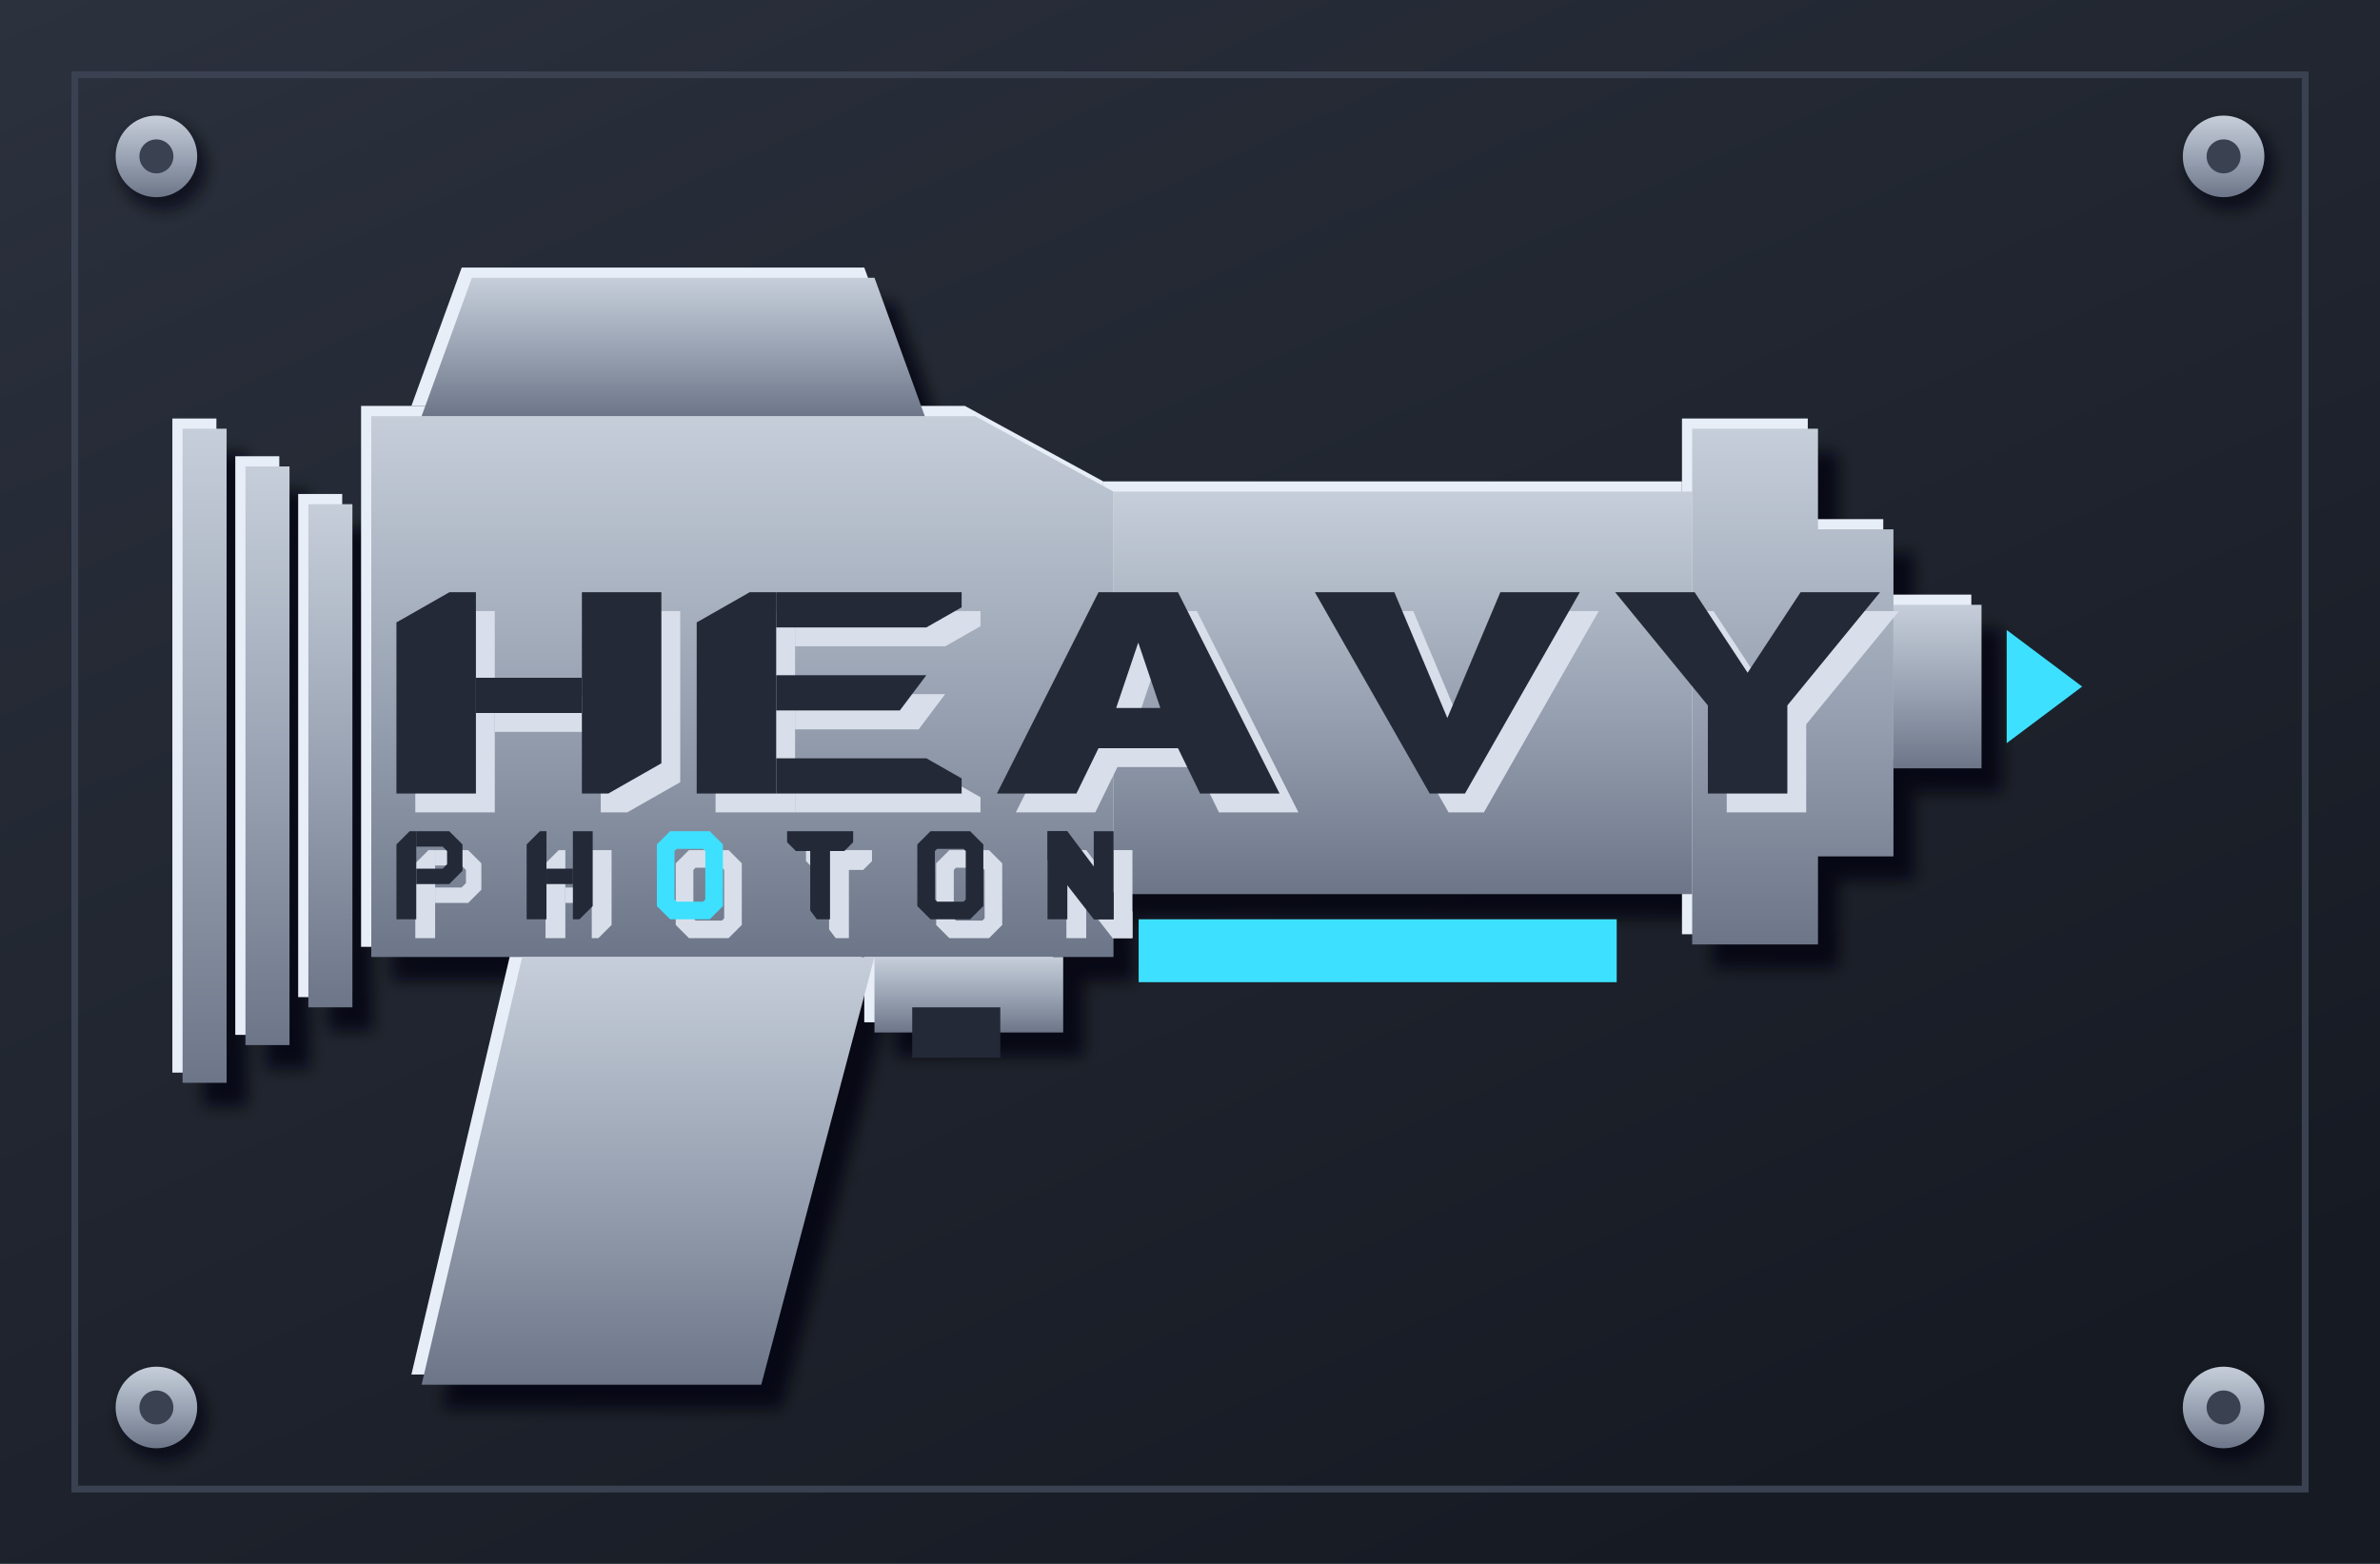
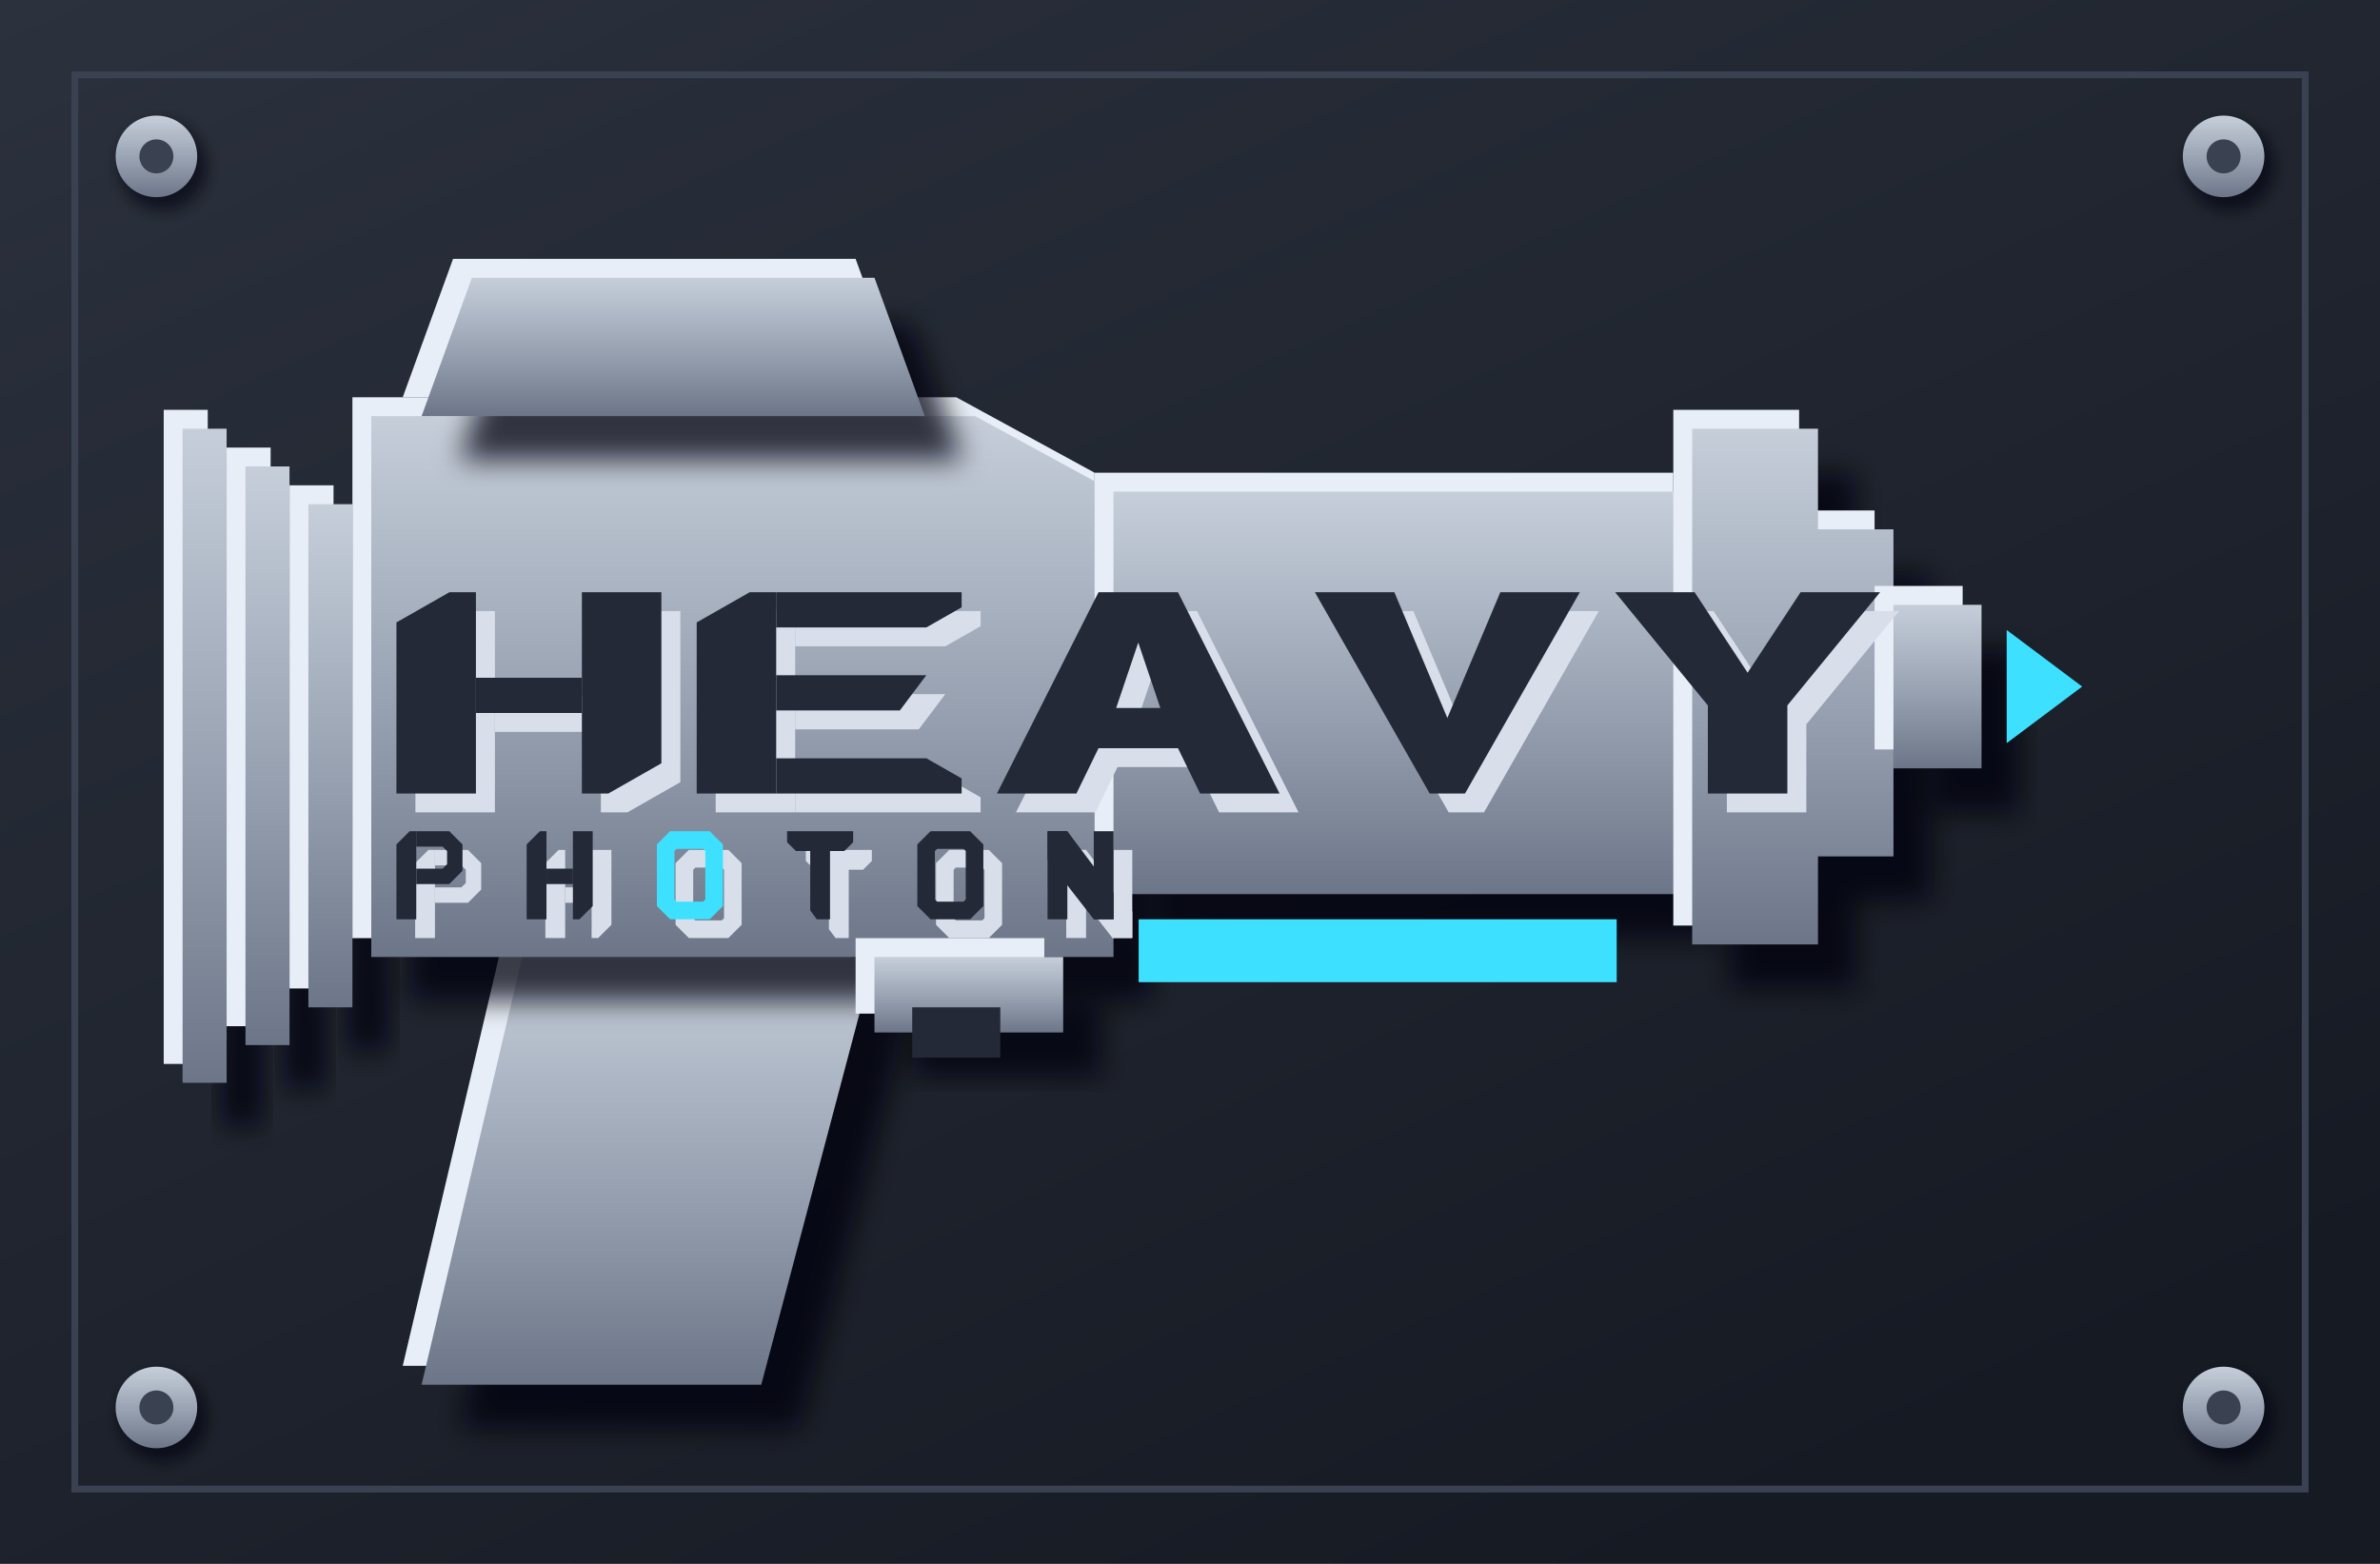
<svg xmlns="http://www.w3.org/2000/svg" viewBox="0 0 700 460" width="700" height="460">
  <defs>
    <linearGradient id="plate3" x1="0" y1="0" x2="0.7" y2="1">
      <stop offset="0" stop-color="#2B313D" />
      <stop offset="1" stop-color="#161A23" />
    </linearGradient>
    <linearGradient id="steel3" x1="0" y1="0" x2="0" y2="1">
      <stop offset="0" stop-color="#C6CEDA" />
      <stop offset="0.55" stop-color="#96A0B0" />
      <stop offset="1" stop-color="#6C7688" />
    </linearGradient>
    <filter id="soften3" x="-20%" y="-20%" width="140%" height="140%">
      <feGaussianBlur stdDeviation="2.2" />
    </filter>
  </defs>
  <rect width="700" height="460" fill="url(#plate3)" />
  <rect x="22" y="22" width="656" height="416" fill="none" stroke="#3A4150" stroke-width="2" />
  <circle cx="48" cy="49" r="13" fill="#04060A" opacity="0.6" filter="url(#soften3)" />
  <circle cx="46" cy="46" r="12" fill="url(#steel3)" />
  <circle cx="46" cy="46" r="5" fill="#3A4150" />
  <circle cx="656" cy="49" r="13" fill="#04060A" opacity="0.6" filter="url(#soften3)" />
  <circle cx="654" cy="46" r="12" fill="url(#steel3)" />
  <circle cx="654" cy="46" r="5" fill="#3A4150" />
  <circle cx="48" cy="417" r="13" fill="#04060A" opacity="0.6" filter="url(#soften3)" />
  <circle cx="46" cy="414" r="12" fill="url(#steel3)" />
  <circle cx="46" cy="414" r="5" fill="#3A4150" />
  <circle cx="656" cy="417" r="13" fill="#04060A" opacity="0.6" filter="url(#soften3)" />
  <circle cx="654" cy="414" r="12" fill="url(#steel3)" />
  <circle cx="654" cy="414" r="5" fill="#3A4150" />
-   <g fill="#04060A" opacity="0.75" filter="url(#soften3)" transform="translate(6 7)">
-     <g transform="translate(50 4) scale(1.85)">
-       <rect x="2" y="66" width="7" height="104" />
-       <rect x="12" y="72" width="7" height="92" />
-       <rect x="22" y="78" width="7" height="80" />
-       <path d="M32,64 L128,64 L150,76 L150,150 L32,150 Z" />
-       <path d="M56,150 L112,150 L94,218 L40,218 Z" />
-       <rect x="112" y="150" width="30" height="12" />
-       <path d="M48,42 L112,42 L120,64 L40,64 Z" />
-       <path d="M150,76 L242,76 L242,140 L150,140 Z" />
-       <path d="M242,66 L262,66 L262,82 L274,82 L274,134 L262,134 L262,148 L242,148 Z" />
-       <rect x="274" y="94" width="14" height="26" />
-     </g>
-   </g>
-   <g fill="#E8EEF7" transform="translate(-3 -3)">
-     <g transform="translate(50 4) scale(1.85)">
-       <rect x="2" y="66" width="7" height="104" />
-       <rect x="12" y="72" width="7" height="92" />
-       <rect x="22" y="78" width="7" height="80" />
-       <path d="M32,64 L128,64 L150,76 L150,150 L32,150 Z" />
-       <path d="M56,150 L112,150 L94,218 L40,218 Z" />
-       <rect x="112" y="150" width="30" height="12" />
-       <path d="M48,42 L112,42 L120,64 L40,64 Z" />
-       <path d="M150,76 L242,76 L242,140 L150,140 Z" />
-       <path d="M242,66 L262,66 L262,82 L274,82 L274,134 L262,134 L262,148 L242,148 Z" />
-       <rect x="274" y="94" width="14" height="26" />
-     </g>
-   </g>
-   <g fill="url(#steel3)">
-     <g transform="translate(50 4) scale(1.85)">
-       <rect x="2" y="66" width="7" height="104" />
-       <rect x="12" y="72" width="7" height="92" />
-       <rect x="22" y="78" width="7" height="80" />
-       <path d="M32,64 L128,64 L150,76 L150,150 L32,150 Z" />
-       <path d="M56,150 L112,150 L94,218 L40,218 Z" />
-       <rect x="112" y="150" width="30" height="12" />
-       <path d="M48,42 L112,42 L120,64 L40,64 Z" />
-       <path d="M150,76 L242,76 L242,140 L150,140 Z" />
-       <path d="M242,66 L262,66 L262,82 L274,82 L274,134 L262,134 L262,148 L242,148 Z" />
-       <rect x="274" y="94" width="14" height="26" />
-     </g>
-   </g>
-   <g transform="translate(50 4) scale(1.85)">
-     <g transform="translate(3 3)">
-       <g fill="#D8DFEA" transform="translate(36 92) scale(0.702 0.4)">
-         <g transform="translate(0.0 0)">
-           <rect x="18" y="34" width="24" height="14" />
-           <polygon points="0,12 12,0 18,0 18,80 0,80" />
-           <polygon points="42,0 60,0 60,68 48,80 42,80" />
-         </g>
-         <g transform="translate(68.0 0)">
+   <g id="gun" transform="translate(50 4) scale(1.85)">
+     <g id="fin-1">
+       <g fill="#04060A" opacity="0.75" filter="url(#soften3)" transform="translate(6 7)">
+         <rect x="2" y="66" width="7" height="104" />
+       </g>
+       <g fill="#E8EEF7" transform="translate(-3 -3)">
+         <rect x="2" y="66" width="7" height="104" />
+       </g>
+       <g fill="url(#steel3)">
+         <rect x="2" y="66" width="7" height="104" />
+       </g>
+     </g>
+     <g id="fin-2">
+       <g fill="#04060A" opacity="0.75" filter="url(#soften3)" transform="translate(6 7)">
+         <rect x="12" y="72" width="7" height="92" />
+       </g>
+       <g fill="#E8EEF7" transform="translate(-3 -3)">
+         <rect x="12" y="72" width="7" height="92" />
+       </g>
+       <g fill="url(#steel3)">
+         <rect x="12" y="72" width="7" height="92" />
+       </g>
+     </g>
+     <g id="fin-3">
+       <g fill="#04060A" opacity="0.75" filter="url(#soften3)" transform="translate(6 7)">
+         <rect x="22" y="78" width="7" height="80" />
+       </g>
+       <g fill="#E8EEF7" transform="translate(-3 -3)">
+         <rect x="22" y="78" width="7" height="80" />
+       </g>
+       <g fill="url(#steel3)">
+         <rect x="22" y="78" width="7" height="80" />
+       </g>
+     </g>
+     <g id="grip">
+       <g fill="#04060A" opacity="0.75" filter="url(#soften3)" transform="translate(6 7)">
+         <path d="M56,150 L112,150 L94,218 L40,218 Z" />
+       </g>
+       <g fill="#E8EEF7" transform="translate(-3 -3)">
+         <path d="M56,150 L112,150 L94,218 L40,218 Z" />
+       </g>
+       <g fill="url(#steel3)">
+         <path d="M56,150 L112,150 L94,218 L40,218 Z" />
+       </g>
+     </g>
+     <g id="body">
+       <g fill="#04060A" opacity="0.75" filter="url(#soften3)" transform="translate(6 7)">
+         <path d="M32,64 L128,64 L150,76 L150,150 L32,150 Z" />
+       </g>
+       <g fill="#E8EEF7" transform="translate(-3 -3)">
+         <path d="M32,64 L128,64 L150,76 L150,150 L32,150 Z" />
+       </g>
+       <g fill="url(#steel3)">
+         <path d="M32,64 L128,64 L150,76 L150,150 L32,150 Z" />
+       </g>
+     </g>
+     <g id="sight">
+       <g fill="#04060A" opacity="0.75" filter="url(#soften3)" transform="translate(6 7)">
+         <path d="M48,42 L112,42 L120,64 L40,64 Z" />
+       </g>
+       <g fill="#E8EEF7" transform="translate(-3 -3)">
+         <path d="M48,42 L112,42 L120,64 L40,64 Z" />
+       </g>
+       <g fill="url(#steel3)">
+         <path d="M48,42 L112,42 L120,64 L40,64 Z" />
+       </g>
+     </g>
+     <g id="trigger">
+       <g fill="#04060A" opacity="0.75" filter="url(#soften3)" transform="translate(6 7)">
+         <rect x="112" y="150" width="30" height="12" />
+       </g>
+       <g fill="#E8EEF7" transform="translate(-3 -3)">
+         <rect x="112" y="150" width="30" height="12" />
+       </g>
+       <g fill="url(#steel3)">
+         <rect x="112" y="150" width="30" height="12" />
+       </g>
+       <rect x="118" y="158" width="14" height="8" fill="#232936" />
+     </g>
+     <g id="barrel">
+       <g fill="#04060A" opacity="0.75" filter="url(#soften3)" transform="translate(6 7)">
+         <path d="M150,76 L242,76 L242,140 L150,140 Z" />
+       </g>
+       <g fill="#E8EEF7" transform="translate(-3 -3)">
+         <path d="M150,76 L242,76 L242,140 L150,140 Z" />
+       </g>
+       <g fill="url(#steel3)">
+         <path d="M150,76 L242,76 L242,140 L150,140 Z" />
+       </g>
+       <rect x="154" y="144" width="76" height="10" fill="#3EE0FF" />
+     </g>
+     <g id="muzzle">
+       <g fill="#04060A" opacity="0.75" filter="url(#soften3)" transform="translate(6 7)">
+         <path d="M242,66 L262,66 L262,82 L274,82 L274,134 L262,134 L262,148 L242,148 Z" />
+       </g>
+       <g fill="#E8EEF7" transform="translate(-3 -3)">
+         <path d="M242,66 L262,66 L262,82 L274,82 L274,134 L262,134 L262,148 L242,148 Z" />
+       </g>
+       <g fill="url(#steel3)">
+         <path d="M242,66 L262,66 L262,82 L274,82 L274,134 L262,134 L262,148 L242,148 Z" />
+       </g>
+     </g>
+     <g id="tip">
+       <g fill="#04060A" opacity="0.75" filter="url(#soften3)" transform="translate(6 7)">
+         <rect x="274" y="94" width="14" height="26" />
+       </g>
+       <g fill="#E8EEF7" transform="translate(-3 -3)">
+         <rect x="274" y="94" width="14" height="26" />
+       </g>
+       <g fill="url(#steel3)">
+         <rect x="274" y="94" width="14" height="26" />
+       </g>
+       <path d="M292,98 L304,107 L292,116 Z" fill="#3EE0FF" />
+     </g>
+     <g id="word-heavy" transform="translate(36 92) scale(0.702 0.4)">
+       <g id="heavy-h0" transform="translate(0.0 0)">
+         <g fill="#D8DFEA" transform="translate(4.3 7.5)">
+           <rect x="18" y="34" width="24" height="14" />
+           <polygon points="0,12 12,0 18,0 18,80 0,80" />
+           <polygon points="42,0 60,0 60,68 48,80 42,80" />
+         </g>
+         <g fill="#232936">
+           <rect x="18" y="34" width="24" height="14" />
+           <polygon points="0,12 12,0 18,0 18,80 0,80" />
+           <polygon points="42,0 60,0 60,68 48,80 42,80" />
+         </g>
+       </g>
+       <g id="heavy-e1" transform="translate(68.0 0)">
+         <g fill="#D8DFEA" transform="translate(4.3 7.5)">
          <polygon points="0,12 12,0 18,0 18,80 0,80" />
          <polygon points="18,0 60,0 60,6 52,14 18,14" />
          <polygon points="18,33 52,33 46,47 18,47" />
          <polygon points="18,66 52,66 60,74 60,80 18,80" />
        </g>
-         <g transform="translate(136.0 0)">
+         <g fill="#232936">
+           <polygon points="0,12 12,0 18,0 18,80 0,80" />
+           <polygon points="18,0 60,0 60,6 52,14 18,14" />
+           <polygon points="18,33 52,33 46,47 18,47" />
+           <polygon points="18,66 52,66 60,74 60,80 18,80" />
+         </g>
+       </g>
+       <g id="heavy-a2" transform="translate(136.0 0)">
+         <g fill="#D8DFEA" transform="translate(4.3 7.5)">
          <path fill-rule="evenodd" transform="translate(0 0)" d="M23,0 L41,0 L64,80 L46,80 L41,62 L23,62 L18,80 L0,80 Z M32,20 L37,46 L27,46 Z" />
        </g>
-         <g transform="translate(208.0 0)">
+         <g fill="#232936">
+           <path fill-rule="evenodd" transform="translate(0 0)" d="M23,0 L41,0 L64,80 L46,80 L41,62 L23,62 L18,80 L0,80 Z M32,20 L37,46 L27,46 Z" />
+         </g>
+       </g>
+       <g id="heavy-v3" transform="translate(208.0 0)">
+         <g fill="#D8DFEA" transform="translate(4.3 7.5)">
          <polygon points="0,0 18,0 30,50 42,0 60,0 34,80 26,80" />
        </g>
-         <g transform="translate(276.0 0)">
+         <g fill="#232936">
+           <polygon points="0,0 18,0 30,50 42,0 60,0 34,80 26,80" />
+         </g>
+       </g>
+       <g id="heavy-y4" transform="translate(276.0 0)">
+         <g fill="#D8DFEA" transform="translate(4.3 7.5)">
          <polygon points="0,0 18,0 30,32 42,0 60,0 39,45 39,80 21,80 21,45" />
        </g>
-       </g>
-       <g fill="#D8DFEA" transform="translate(36 130) scale(0.175)">
-         <g transform="translate(0.0 0)">
+         <g fill="#232936">
+           <polygon points="0,0 18,0 30,32 42,0 60,0 39,45 39,80 21,80 21,45" />
+         </g>
+       </g>
+     </g>
+     <g id="word-photon" transform="translate(36 130) scale(0.175)">
+       <g id="photon-p0" transform="translate(0.0 0)">
+         <g fill="#D8DFEA" transform="translate(17 17)">
          <path fill-rule="evenodd" transform="translate(0 0)" d="M18,0 L48,0 L60,12 L60,36 L48,48 L18,48 L18,34 L42,34 L46,30 L46,18 L42,14 L18,14 Z" />
          <polygon points="0,12 12,0 18,0 18,80 0,80" />
        </g>
-         <g transform="translate(118.3 0)">
-           <rect x="18" y="34" width="24" height="14" />
-           <polygon points="0,12 12,0 18,0 18,80 0,80" />
-           <polygon points="42,0 60,0 60,68 48,80 42,80" />
-         </g>
-         <g transform="translate(236.6 0)" fill="#D8DFEA">
-           <path fill-rule="evenodd" transform="translate(0 0)" d="M12,0 L48,0 L60,12 L60,68 L48,80 L12,80 L0,68 L0,12 Z M18,16 L42,16 L44,18 L44,62 L42,64 L18,64 L16,62 L16,18 Z" />
-         </g>
-         <g transform="translate(354.9 0)">
+         <g fill="#232936">
+           <path fill-rule="evenodd" transform="translate(0 0)" d="M18,0 L48,0 L60,12 L60,36 L48,48 L18,48 L18,34 L42,34 L46,30 L46,18 L42,14 L18,14 Z" />
+           <polygon points="0,12 12,0 18,0 18,80 0,80" />
+         </g>
+       </g>
+       <g id="photon-h1" transform="translate(118.3 0)">
+         <g fill="#D8DFEA" transform="translate(17 17)">
+           <rect x="18" y="34" width="24" height="14" />
+           <polygon points="0,12 12,0 18,0 18,80 0,80" />
+           <polygon points="42,0 60,0 60,68 48,80 42,80" />
+         </g>
+         <g fill="#232936">
+           <rect x="18" y="34" width="24" height="14" />
+           <polygon points="0,12 12,0 18,0 18,80 0,80" />
+           <polygon points="42,0 60,0 60,68 48,80 42,80" />
+         </g>
+       </g>
+       <g id="photon-o2" transform="translate(236.6 0)">
+         <g fill="#D8DFEA" transform="translate(17 17)">
+           <path fill-rule="evenodd" transform="translate(0 0)" d="M12,0 L48,0 L60,12 L60,68 L48,80 L12,80 L0,68 L0,12 Z M18,16 L42,16 L44,18 L44,62 L42,64 L18,64 L16,62 L16,18 Z" />
+         </g>
+         <g fill="#3EE0FF">
+           <path fill-rule="evenodd" transform="translate(0 0)" d="M12,0 L48,0 L60,12 L60,68 L48,80 L12,80 L0,68 L0,12 Z M18,16 L42,16 L44,18 L44,62 L42,64 L18,64 L16,62 L16,18 Z" />
+         </g>
+       </g>
+       <g id="photon-t3" transform="translate(354.9 0)">
+         <g fill="#D8DFEA" transform="translate(17 17)">
          <polygon points="0,0 60,0 60,10 52,18 8,18 0,10" />
          <polygon points="21,14 39,14 39,80 27,80 21,72" />
        </g>
-         <g transform="translate(473.2 0)">
-           <path fill-rule="evenodd" transform="translate(0 0)" d="M12,0 L48,0 L60,12 L60,68 L48,80 L12,80 L0,68 L0,12 Z M18,16 L42,16 L44,18 L44,62 L42,64 L18,64 L16,62 L16,18 Z" />
-         </g>
-         <g transform="translate(591.5 0)">
+         <g fill="#232936">
+           <polygon points="0,0 60,0 60,10 52,18 8,18 0,10" />
+           <polygon points="21,14 39,14 39,80 27,80 21,72" />
+         </g>
+       </g>
+       <g id="photon-o4" transform="translate(473.2 0)">
+         <g fill="#D8DFEA" transform="translate(17 17)">
+           <path fill-rule="evenodd" transform="translate(0 0)" d="M12,0 L48,0 L60,12 L60,68 L48,80 L12,80 L0,68 L0,12 Z M18,16 L42,16 L44,18 L44,62 L42,64 L18,64 L16,62 L16,18 Z" />
+         </g>
+         <g fill="#232936">
+           <path fill-rule="evenodd" transform="translate(0 0)" d="M12,0 L48,0 L60,12 L60,68 L48,80 L12,80 L0,68 L0,12 Z M18,16 L42,16 L44,18 L44,62 L42,64 L18,64 L16,62 L16,18 Z" />
+         </g>
+       </g>
+       <g id="photon-n5" transform="translate(591.5 0)">
+         <g fill="#D8DFEA" transform="translate(17 17)">
          <rect x="0" y="0" width="18" height="80" />
          <rect x="42" y="0" width="18" height="80" />
          <polygon points="0,0 18,0 60,56 60,80 42,80 0,26" />
        </g>
-       </g>
-     </g>
-     <g fill="#232936" transform="translate(36 92) scale(0.702 0.4)">
-       <g transform="translate(0.0 0)">
-         <rect x="18" y="34" width="24" height="14" />
-         <polygon points="0,12 12,0 18,0 18,80 0,80" />
-         <polygon points="42,0 60,0 60,68 48,80 42,80" />
-       </g>
-       <g transform="translate(68.0 0)">
-         <polygon points="0,12 12,0 18,0 18,80 0,80" />
-         <polygon points="18,0 60,0 60,6 52,14 18,14" />
-         <polygon points="18,33 52,33 46,47 18,47" />
-         <polygon points="18,66 52,66 60,74 60,80 18,80" />
-       </g>
-       <g transform="translate(136.0 0)">
-         <path fill-rule="evenodd" transform="translate(0 0)" d="M23,0 L41,0 L64,80 L46,80 L41,62 L23,62 L18,80 L0,80 Z M32,20 L37,46 L27,46 Z" />
-       </g>
-       <g transform="translate(208.0 0)">
-         <polygon points="0,0 18,0 30,50 42,0 60,0 34,80 26,80" />
-       </g>
-       <g transform="translate(276.0 0)">
-         <polygon points="0,0 18,0 30,32 42,0 60,0 39,45 39,80 21,80 21,45" />
-       </g>
-     </g>
-     <g fill="#232936" transform="translate(36 130) scale(0.175)">
-       <g transform="translate(0.0 0)">
-         <path fill-rule="evenodd" transform="translate(0 0)" d="M18,0 L48,0 L60,12 L60,36 L48,48 L18,48 L18,34 L42,34 L46,30 L46,18 L42,14 L18,14 Z" />
-         <polygon points="0,12 12,0 18,0 18,80 0,80" />
-       </g>
-       <g transform="translate(118.3 0)">
-         <rect x="18" y="34" width="24" height="14" />
-         <polygon points="0,12 12,0 18,0 18,80 0,80" />
-         <polygon points="42,0 60,0 60,68 48,80 42,80" />
-       </g>
-       <g transform="translate(236.6 0)" fill="#3EE0FF">
-         <path fill-rule="evenodd" transform="translate(0 0)" d="M12,0 L48,0 L60,12 L60,68 L48,80 L12,80 L0,68 L0,12 Z M18,16 L42,16 L44,18 L44,62 L42,64 L18,64 L16,62 L16,18 Z" />
-       </g>
-       <g transform="translate(354.9 0)">
-         <polygon points="0,0 60,0 60,10 52,18 8,18 0,10" />
-         <polygon points="21,14 39,14 39,80 27,80 21,72" />
-       </g>
-       <g transform="translate(473.2 0)">
-         <path fill-rule="evenodd" transform="translate(0 0)" d="M12,0 L48,0 L60,12 L60,68 L48,80 L12,80 L0,68 L0,12 Z M18,16 L42,16 L44,18 L44,62 L42,64 L18,64 L16,62 L16,18 Z" />
-       </g>
-       <g transform="translate(591.5 0)">
-         <rect x="0" y="0" width="18" height="80" />
-         <rect x="42" y="0" width="18" height="80" />
-         <polygon points="0,0 18,0 60,56 60,80 42,80 0,26" />
-       </g>
-     </g>
-     <rect x="118" y="158" width="14" height="8" fill="#232936" />
-     <g fill="#3EE0FF">
-       <rect x="154" y="144" width="76" height="10" />
-     </g>
-     <path d="M292,98 L304,107 L292,116 Z" fill="#3EE0FF" />
+         <g fill="#232936">
+           <rect x="0" y="0" width="18" height="80" />
+           <rect x="42" y="0" width="18" height="80" />
+           <polygon points="0,0 18,0 60,56 60,80 42,80 0,26" />
+         </g>
+       </g>
+     </g>
  </g>
</svg>
